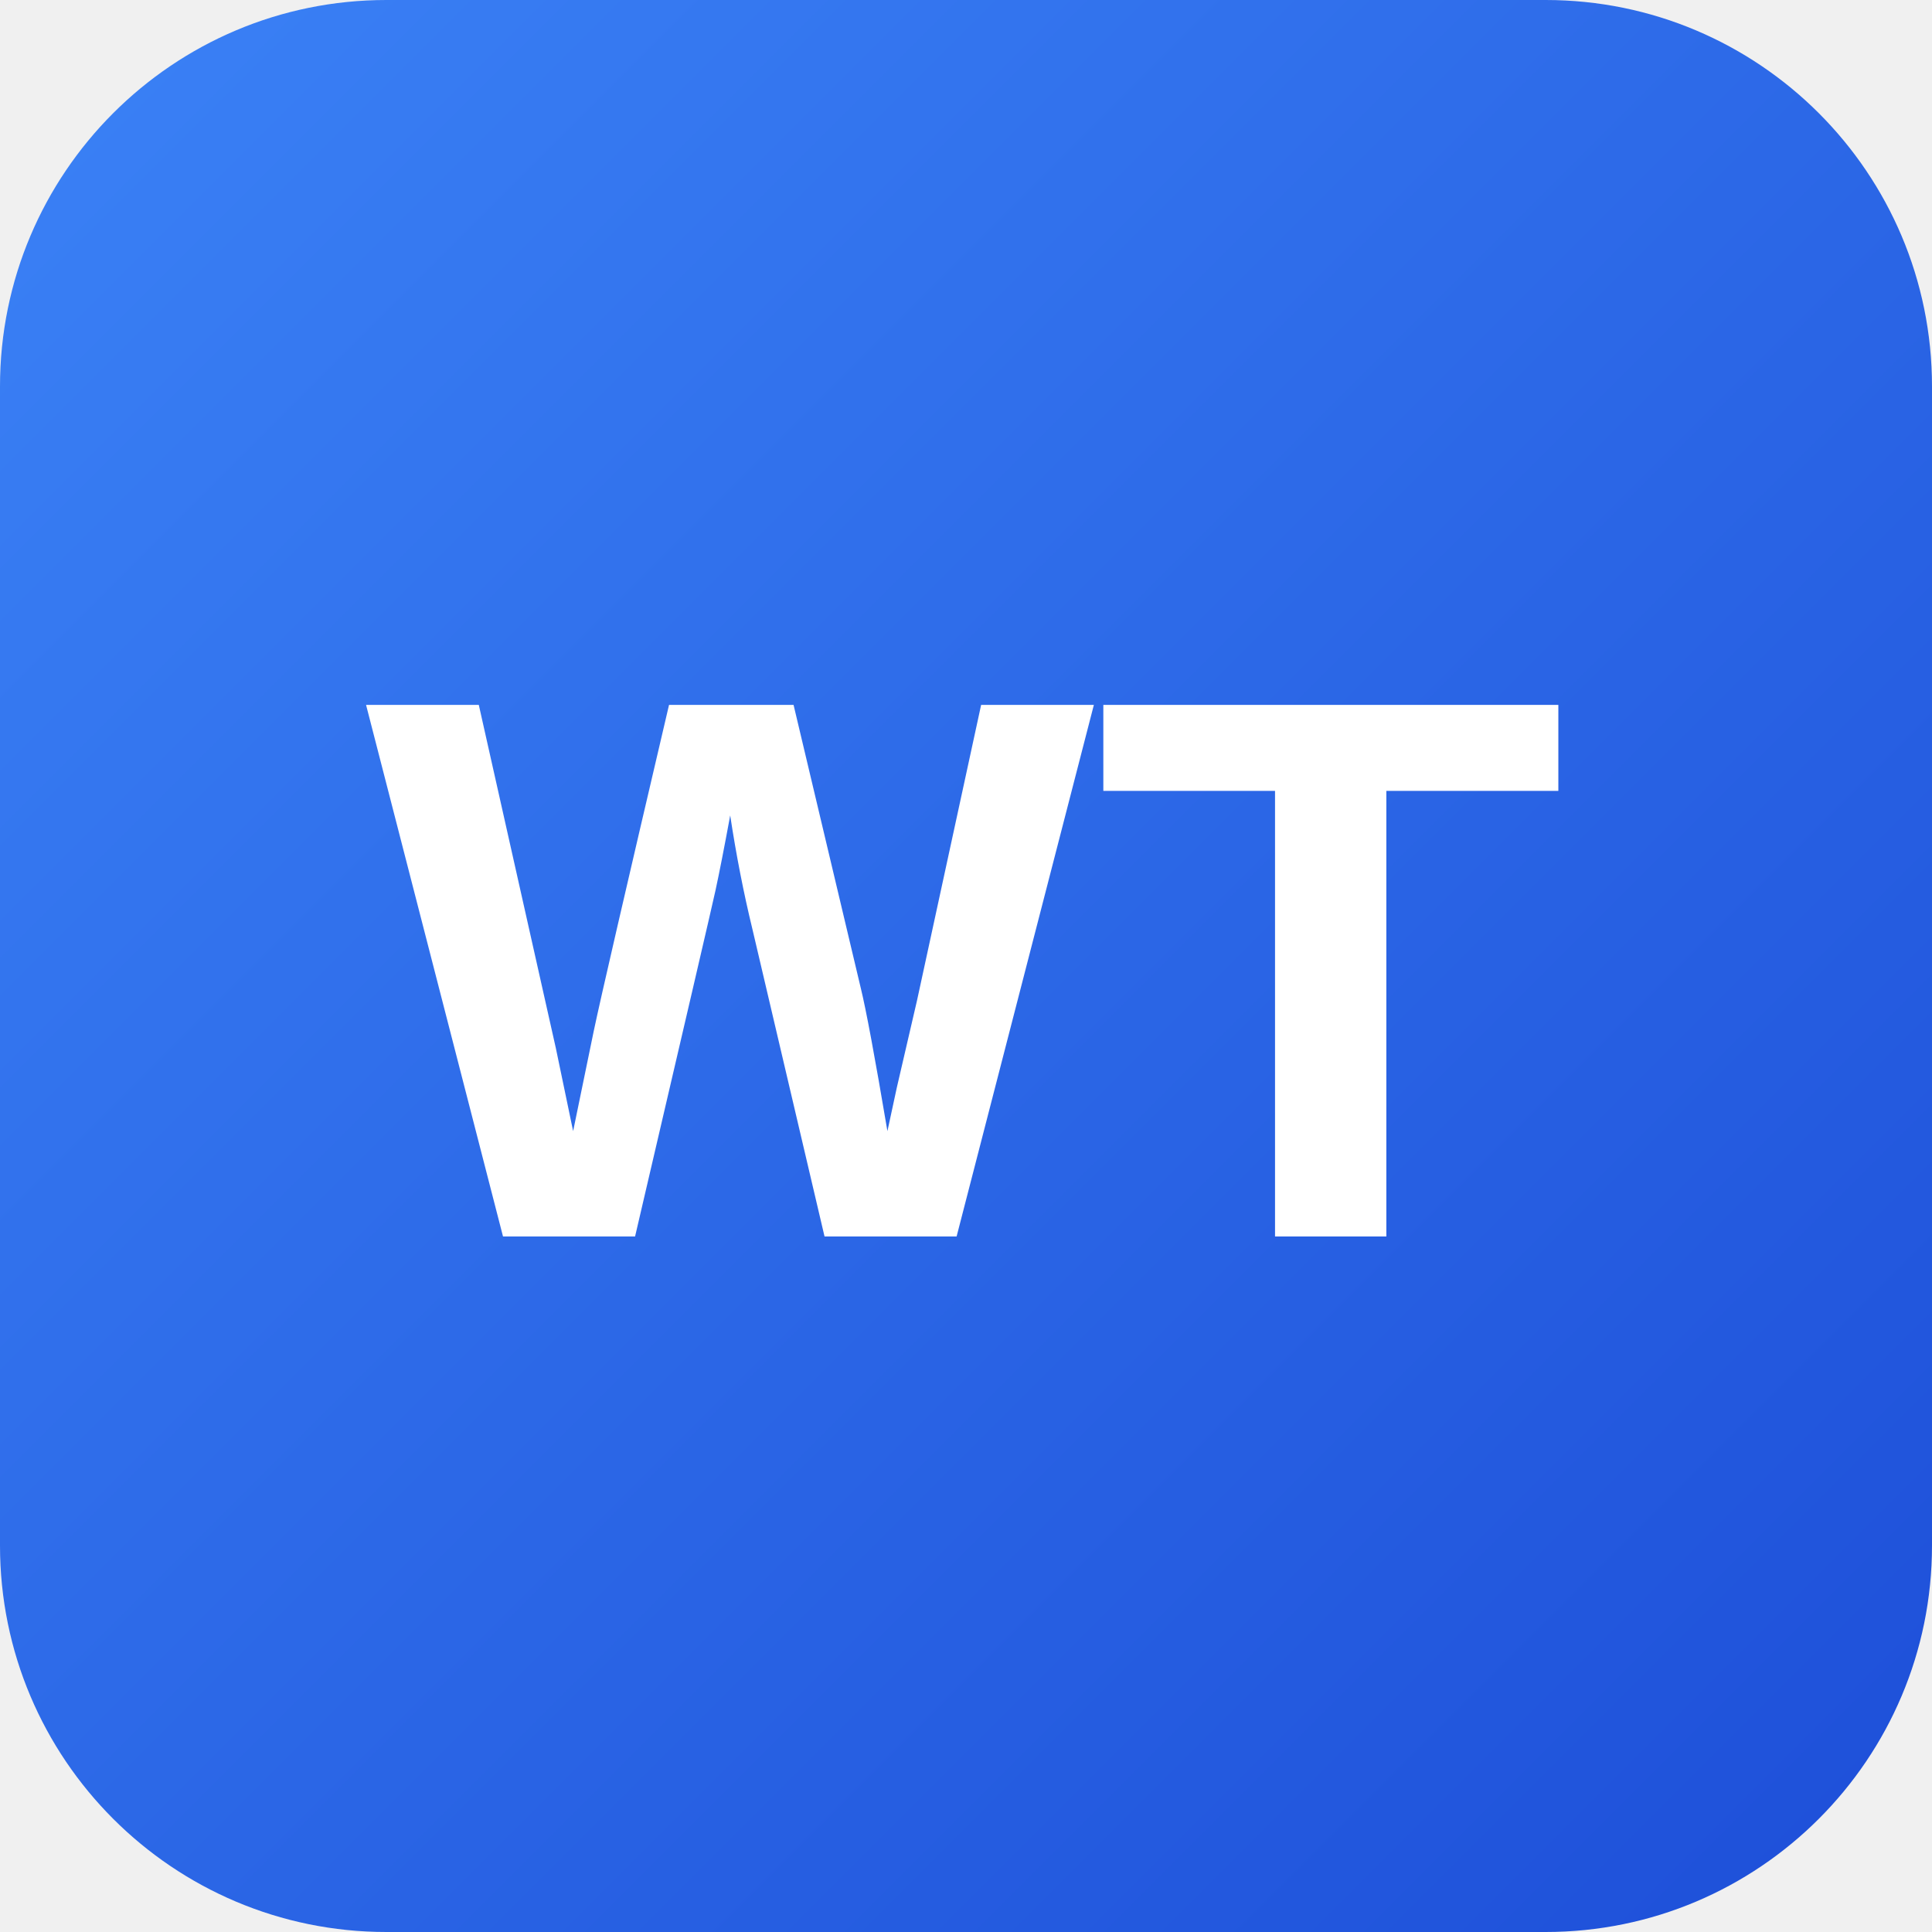
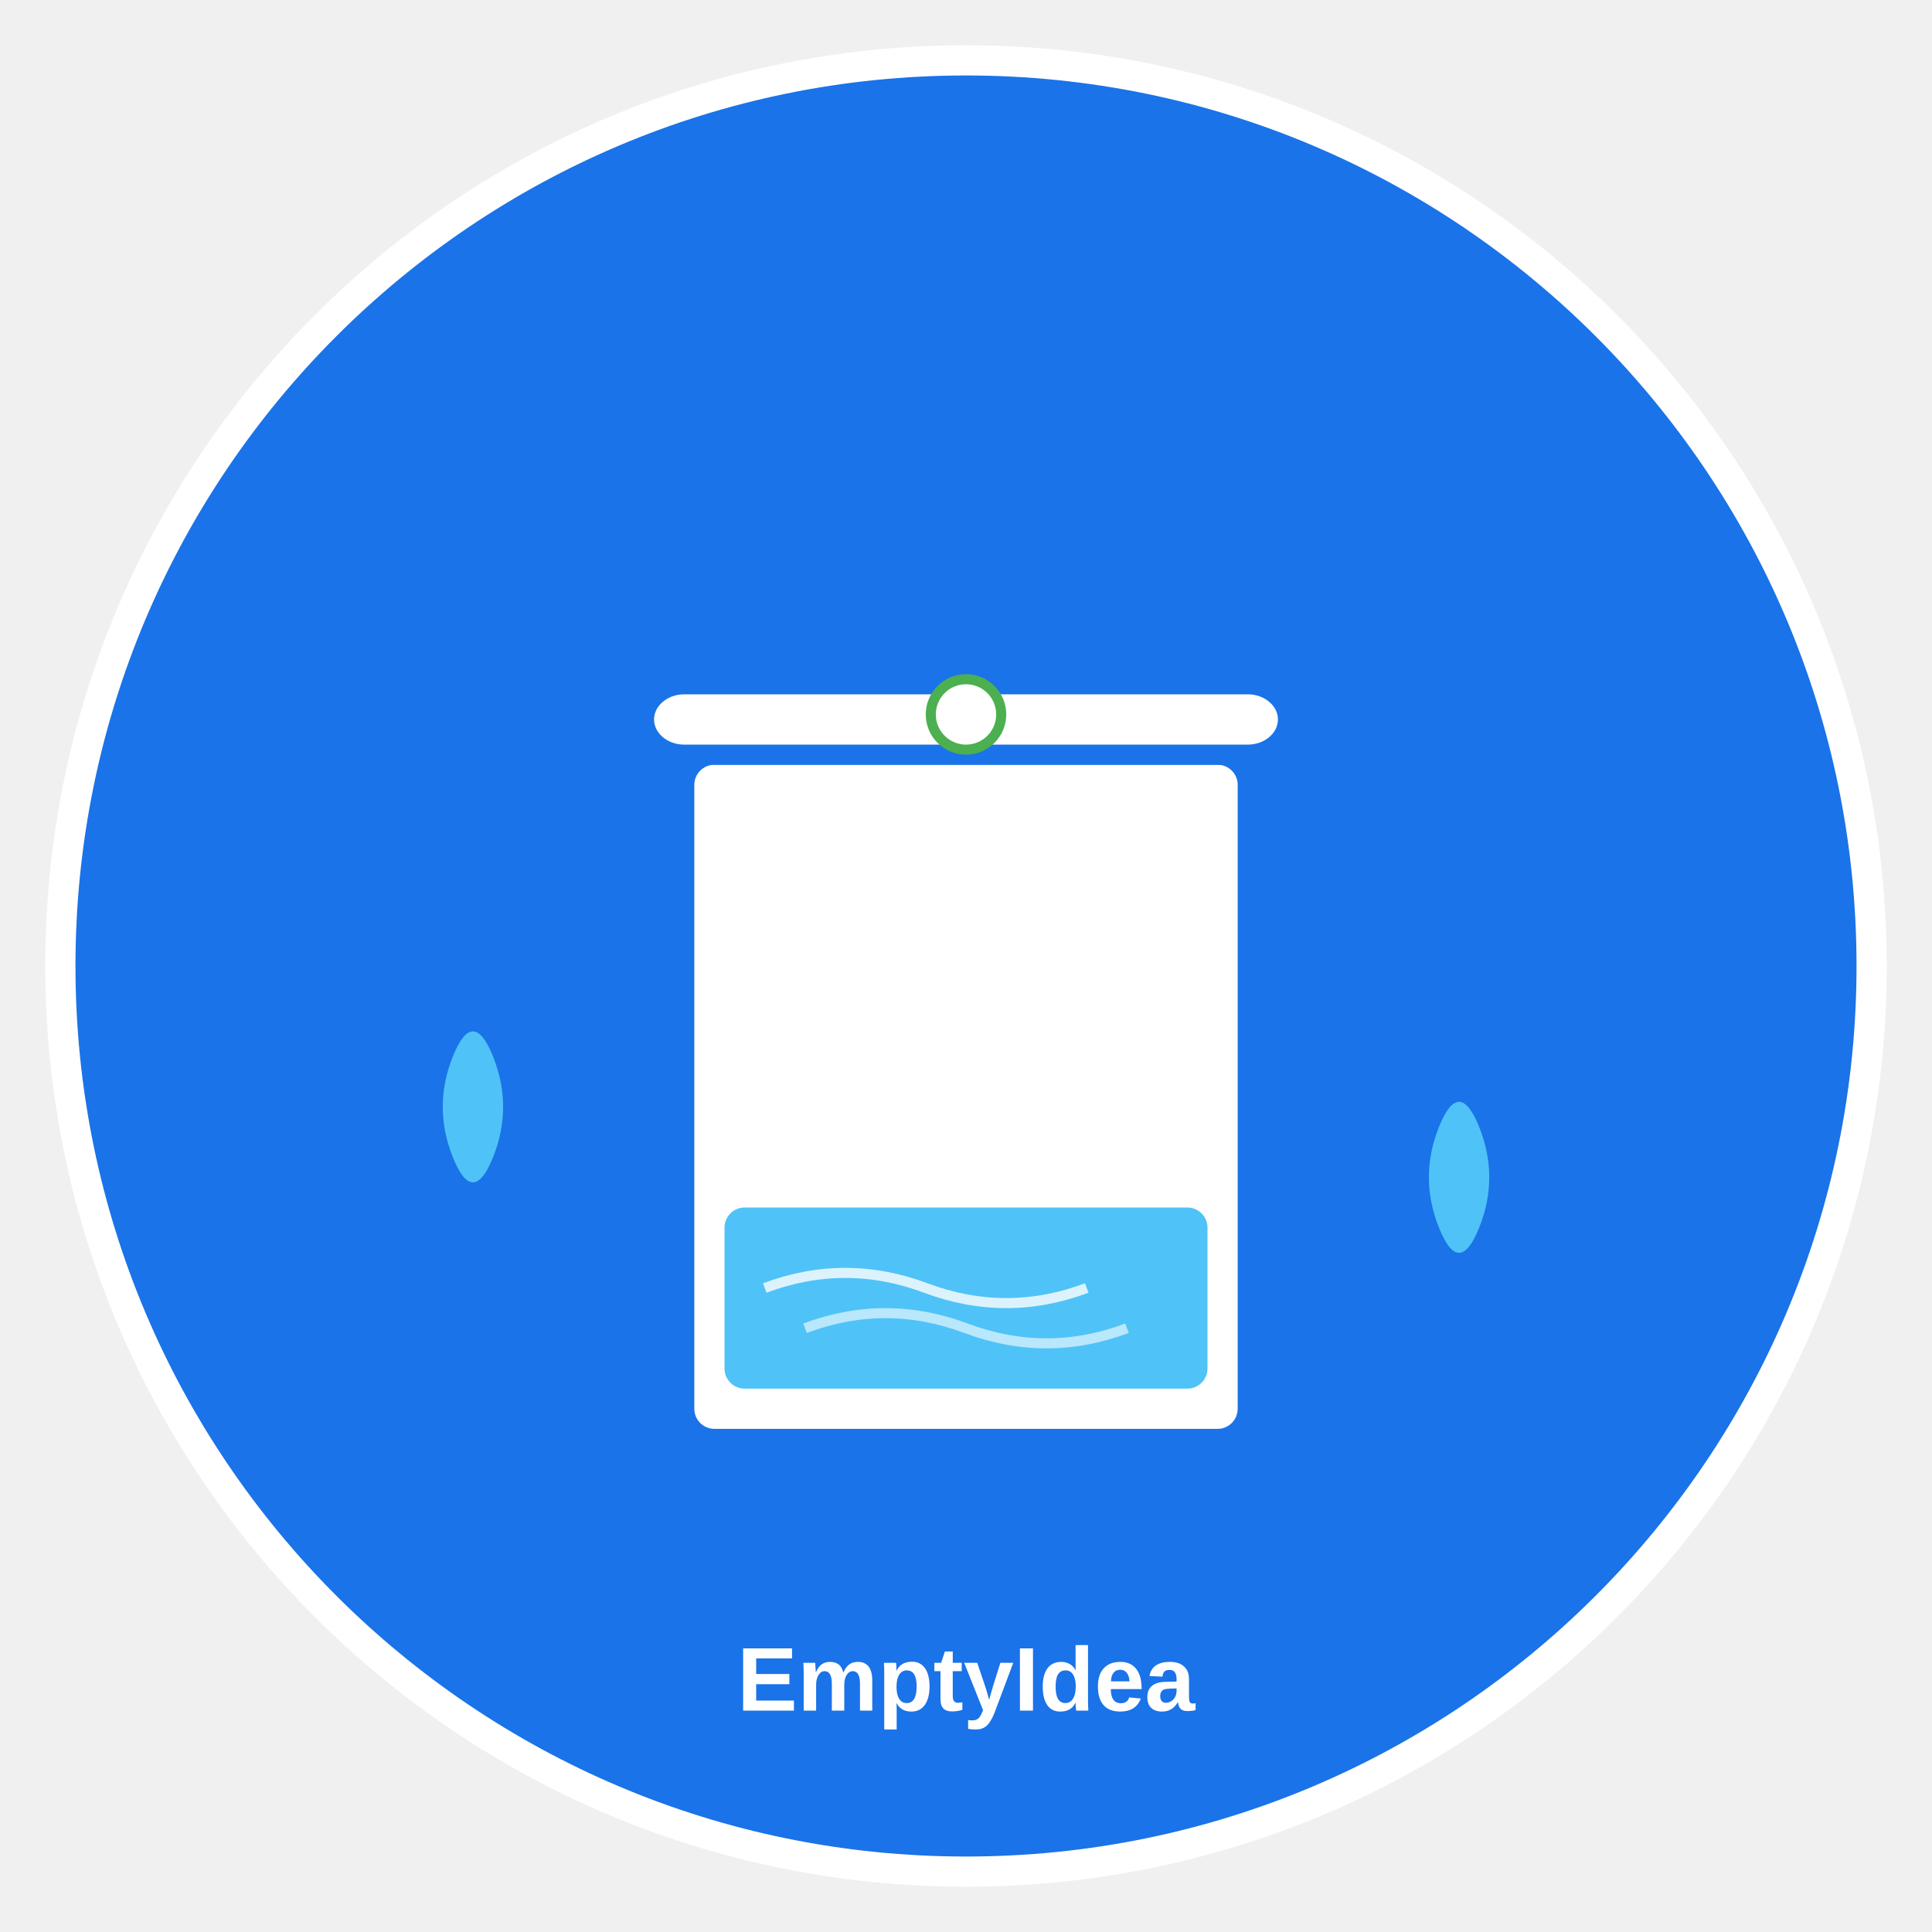
- <svg xmlns="http://www.w3.org/2000/svg" width="192" height="192" viewBox="0 0 192 192">
-   <defs>
-     <linearGradient id="grad1" x1="0%" y1="0%" x2="100%" y2="100%">
-       <stop offset="0%" style="stop-color:#3b82f6;stop-opacity:1" />
-       <stop offset="100%" style="stop-color:#1d4ed8;stop-opacity:1" />
-     </linearGradient>
-   </defs>
-   <rect width="192" height="192" rx="38.4" fill="url(#grad1)" />
-   <text x="50%" y="50%" font-family="Arial, sans-serif" font-size="76.8" font-weight="bold" text-anchor="middle" dy="0.35em" fill="white">WT</text>
+ <svg xmlns="http://www.w3.org/2000/svg" width="192" height="192" viewBox="0 0 192 192" fill="none">
+   <circle cx="96" cy="96" r="90" fill="#1a73e8" stroke="#ffffff" stroke-width="3" />
+   <rect x="68" y="75" width="56" height="68" rx="3" fill="#ffffff" stroke="#1a73e8" stroke-width="2" />
+   <rect x="72" y="120" width="48" height="18" rx="2" fill="#4fc3f7" />
+   <path d="M76 128 Q84 125 92 128 T108 128" stroke="#ffffff" stroke-width="1" fill="none" opacity="0.8" />
+   <path d="M80 132 Q88 129 96 132 T112 132" stroke="#ffffff" stroke-width="1" fill="none" opacity="0.6" />
+   <rect x="64" y="68" width="64" height="7" rx="4" fill="#ffffff" stroke="#1a73e8" stroke-width="2" />
+   <circle cx="96" cy="71" r="4" fill="#4caf50" />
+   <circle cx="96" cy="71" r="3" fill="#ffffff" />
+   <path d="M45 105 Q47 100 49 105 Q51 110 49 115 Q47 120 45 115 Q43 110 45 105 Z" fill="#4fc3f7" />
+   <path d="M143 112 Q145 107 147 112 Q149 117 147 122 Q145 127 143 122 Q141 117 143 112 Z" fill="#4fc3f7" />
+   <text x="96" y="170" text-anchor="middle" font-family="Arial, sans-serif" font-size="9" font-weight="bold" fill="#ffffff">EmptyIdea</text>
</svg>
